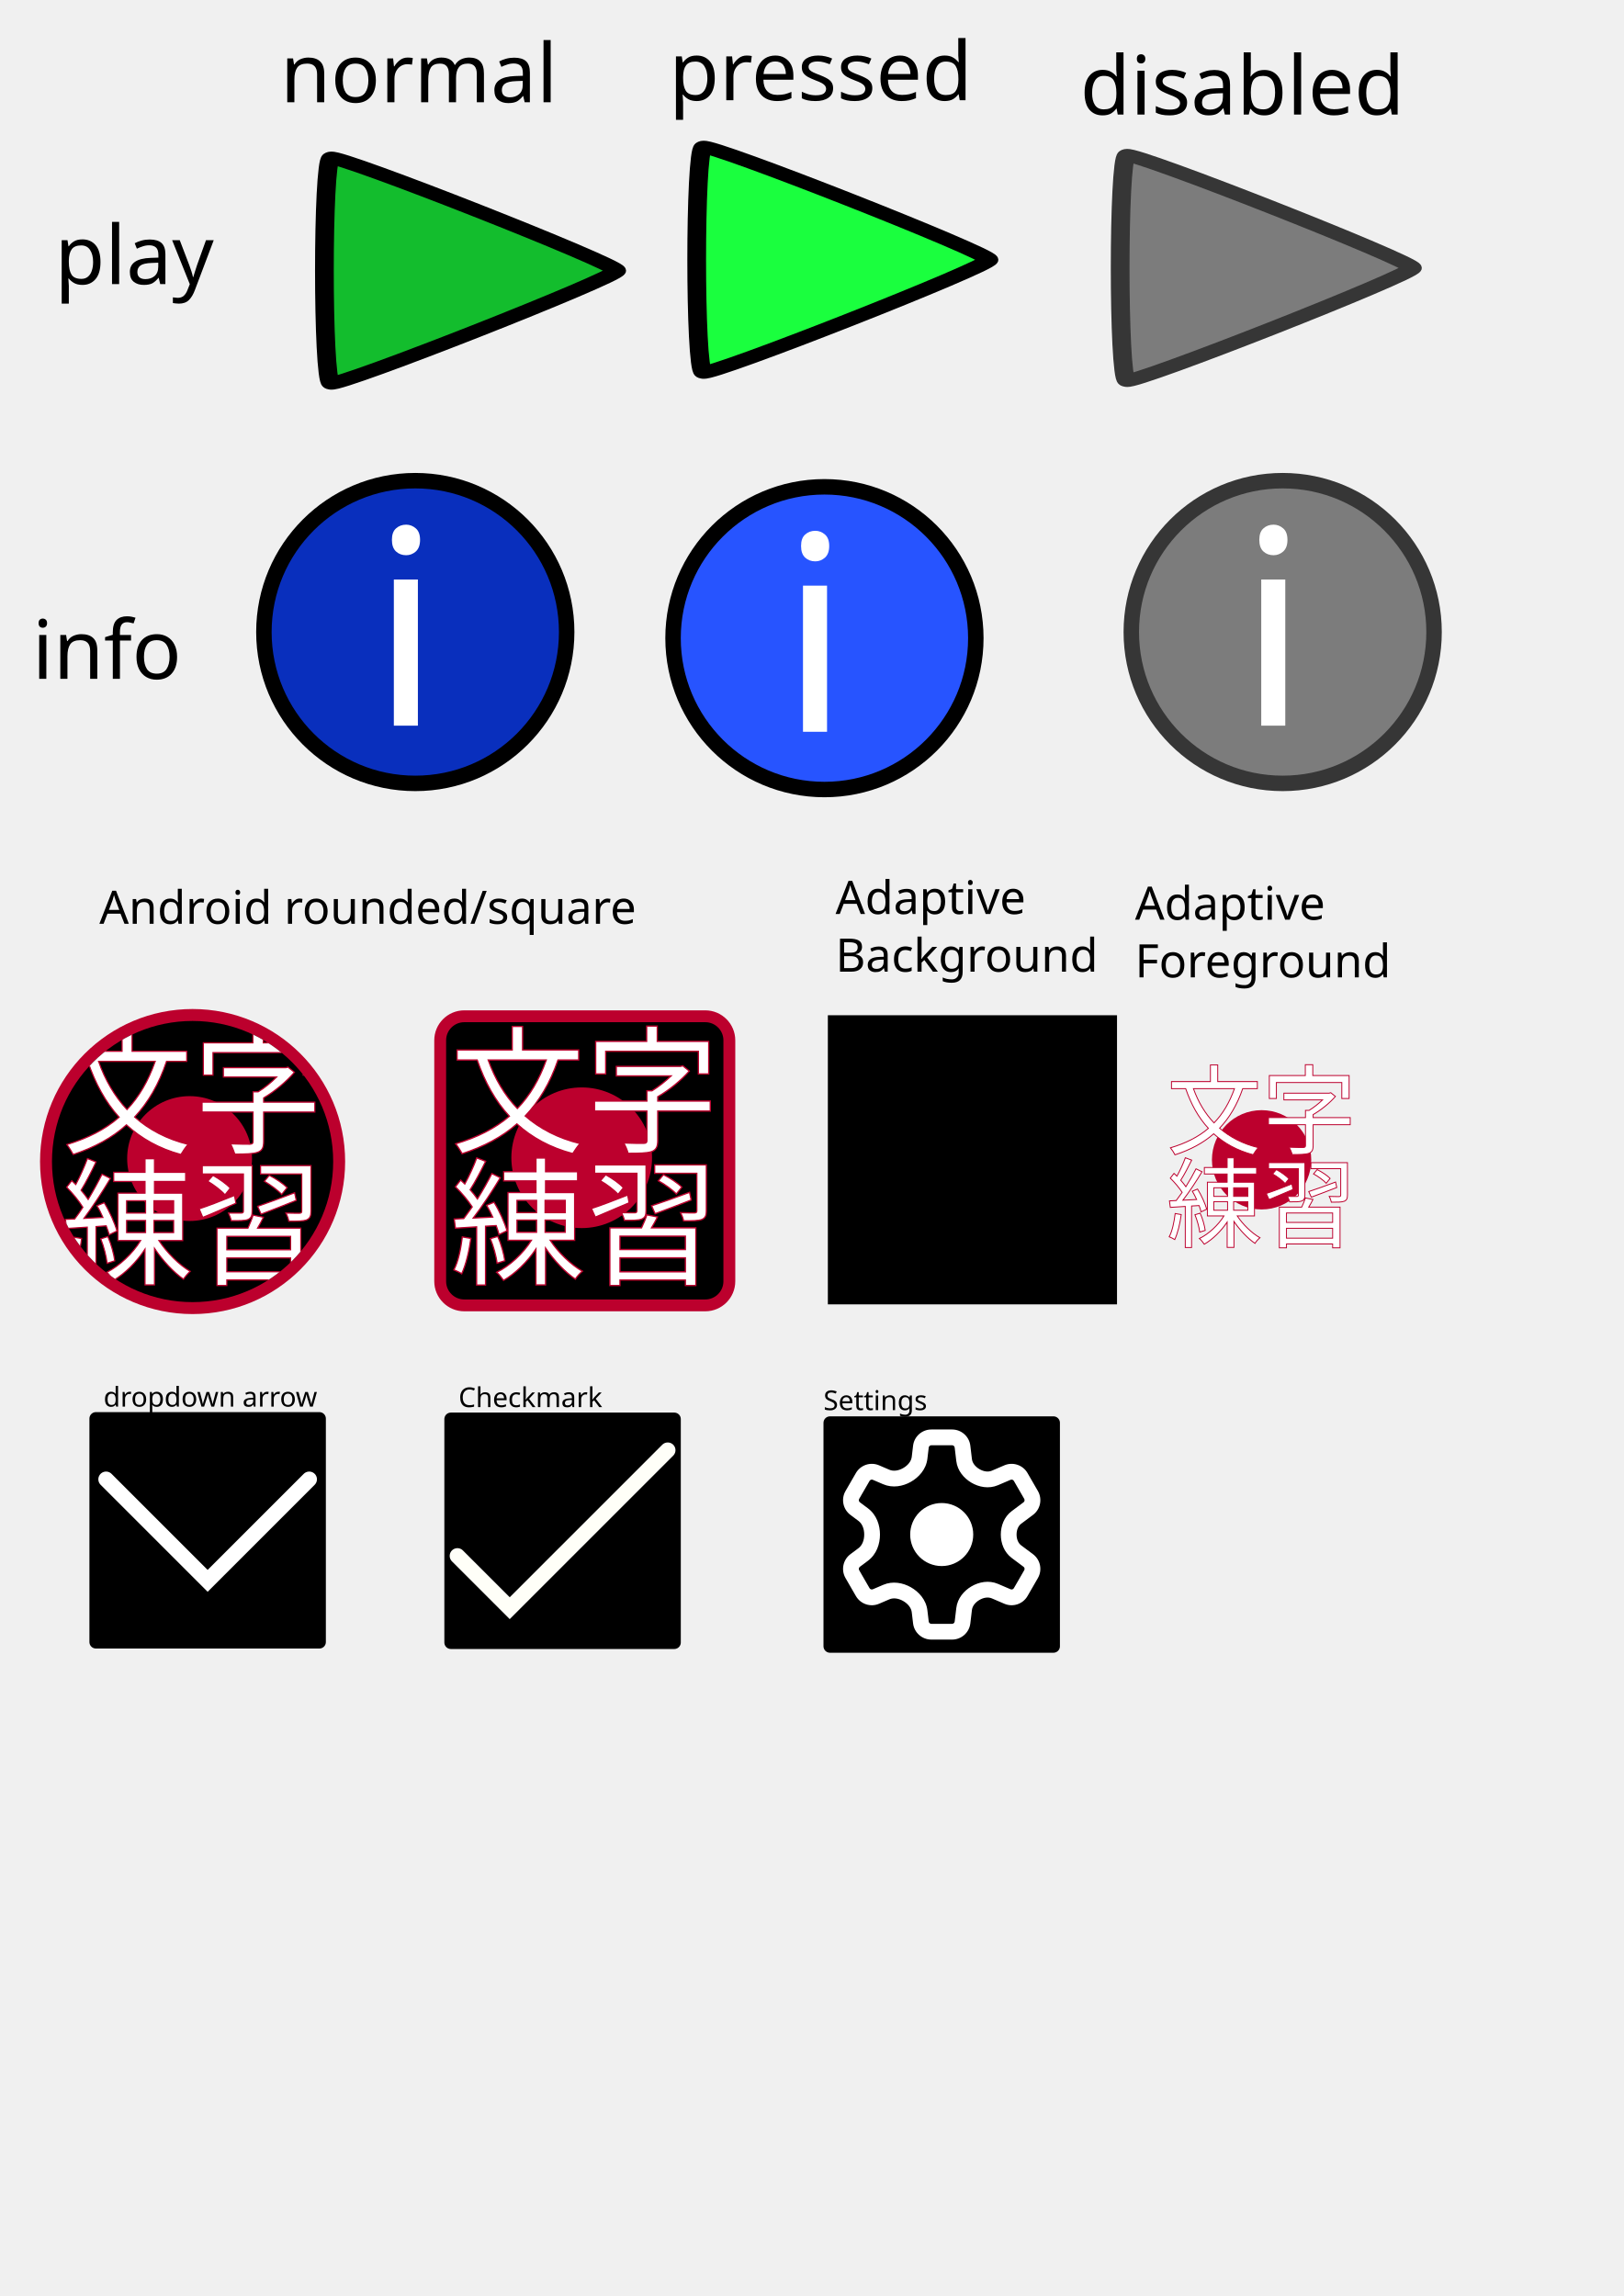
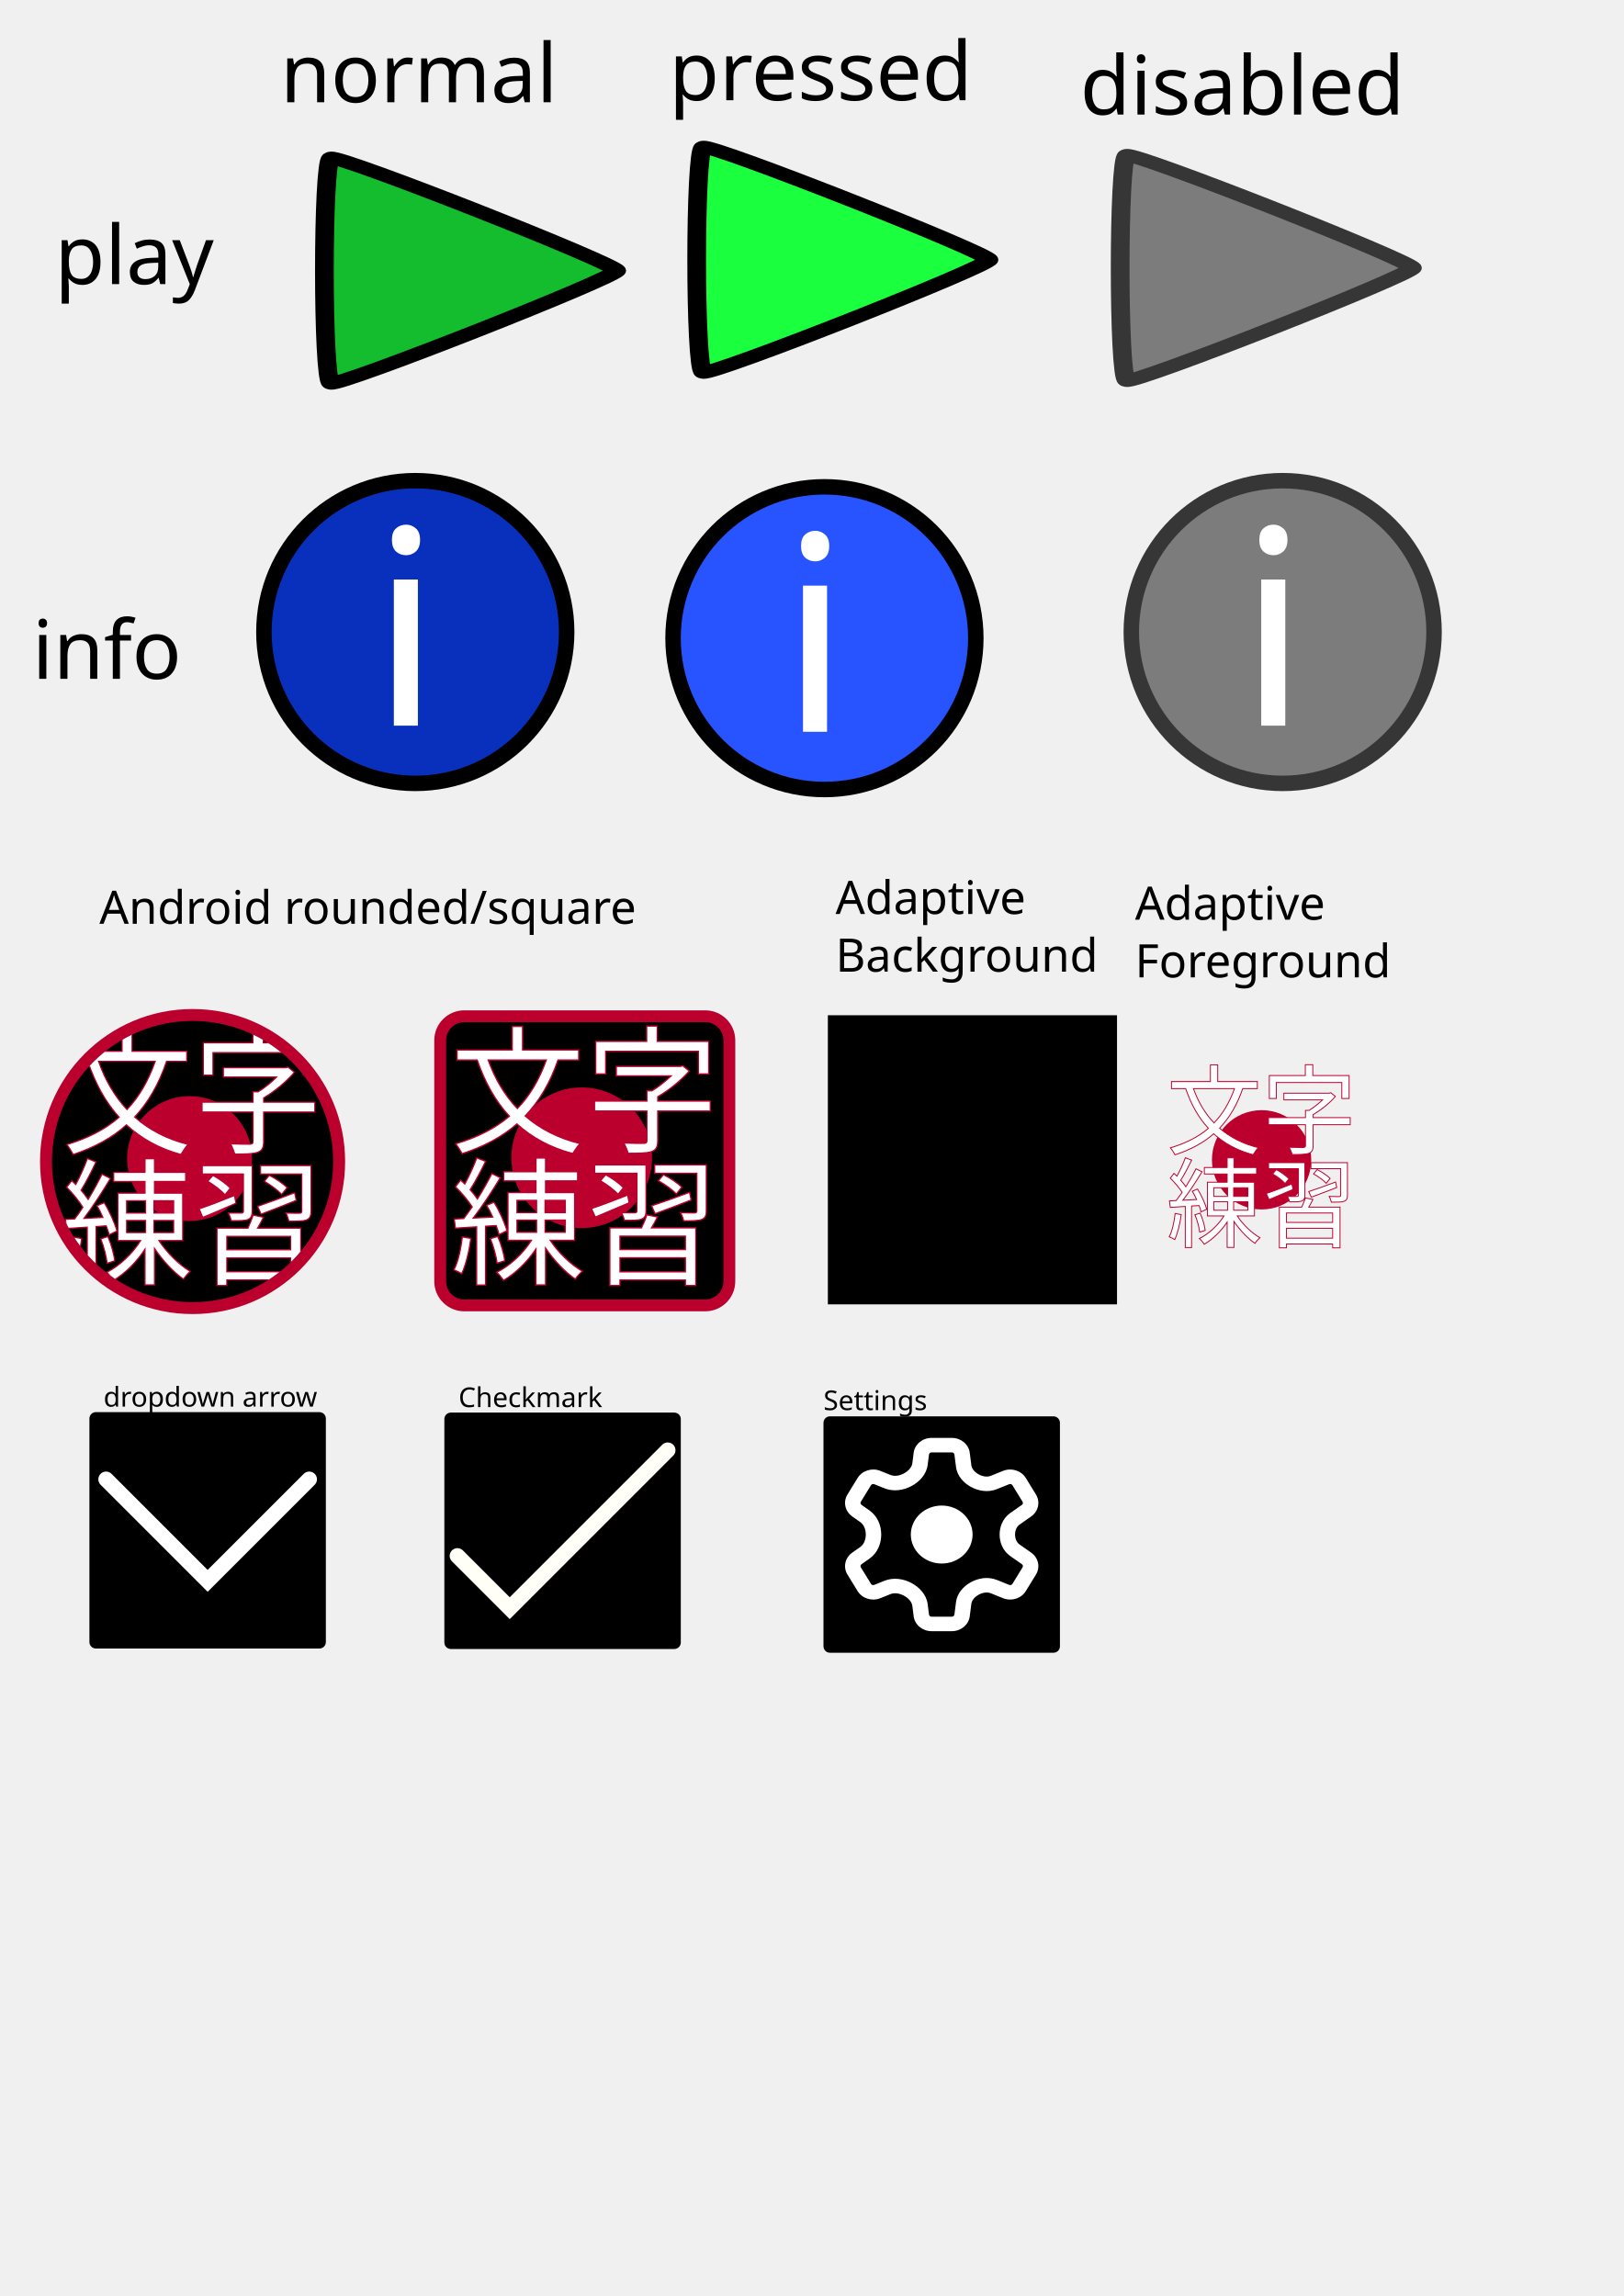
<svg xmlns="http://www.w3.org/2000/svg" xmlns:ns1="http://www.openswatchbook.org/uri/2009/osb" width="210mm" height="297mm" viewBox="0 0 210 297" version="1.1" id="svg8">
  <defs id="defs2">
    <linearGradient id="linearGradient2797" ns1:paint="solid">
      <stop style="stop-color:#13bd2d;stop-opacity:1;" offset="0" id="stop2795" />
    </linearGradient>
    <filter style="color-interpolation-filters:sRGB;" id="filter2999">
      <feColorMatrix values="2 -0.5 -0.5 0 0 -0.5 2 -0.5 0 0 -0.5 -0.5 2 0 0 0 0 0 1 0 " id="feColorMatrix2997" />
    </filter>
    <filter style="color-interpolation-filters:sRGB" id="filter2999-8">
      <feColorMatrix values="2 -0.5 -0.5 0 0 -0.5 2 -0.5 0 0 -0.5 -0.5 2 0 0 0 0 0 1 0 " id="feColorMatrix2997-5" />
    </filter>
    <filter style="color-interpolation-filters:sRGB;" id="filter951">
      <feColorMatrix values="2 -0.5 -0.5 0 0 -0.5 2 -0.5 0 0 -0.5 -0.5 2 0 0 0 0 0 1 0 " id="feColorMatrix949" />
    </filter>
    <filter style="color-interpolation-filters:sRGB;" id="filter1066">
      <feColorMatrix values="2 -0.5 -0.5 0 0 -0.5 2 -0.5 0 0 -0.5 -0.5 2 0 0 0 0 0 1 0 " id="feColorMatrix1064" />
    </filter>
    <clipPath clipPathUnits="userSpaceOnUse" id="clipPath1198">
      <ellipse style="fill:#bc002d;fill-opacity:1;stroke:#bc002d;stroke-width:0.1;stroke-linecap:round;stroke-linejoin:round;stroke-miterlimit:4;stroke-dasharray:none;stroke-opacity:1;paint-order:markers fill stroke" id="ellipse1200" cx="85.78" cy="166.509" rx="11.768" ry="11.768" />
    </clipPath>
  </defs>
  <g id="layer1">
    <path style="fill:#13bd2d;fill-opacity:1;stroke:#000000;stroke-width:2.166;stroke-linecap:round;stroke-linejoin:round;stroke-miterlimit:4;stroke-dasharray:none;stroke-dashoffset:0;paint-order:markers fill stroke" id="path835" d="m 42.294,7.633 c 0.992,0.573 0.992,37.615 2e-6,38.188 C 41.302,46.394 9.223,27.873 9.223,26.727 9.223,25.581 41.302,7.06 42.294,7.633 Z" transform="matrix(-1.11798,0,0,-0.762603,90.07279,55.3905)" />
    <text xml:space="preserve" style="font-style:normal;font-weight:normal;font-size:10.583px;line-height:1.25;font-family:sans-serif;fill:#000000;fill-opacity:1;stroke:none;stroke-width:0.265" x="36.248" y="13.229" id="text3003">
      <tspan id="tspan3001" x="36.248" y="13.229" style="stroke-width:0.265">normal</tspan>
    </text>
    <text xml:space="preserve" style="font-style:normal;font-weight:normal;font-size:10.583px;line-height:1.25;font-family:sans-serif;fill:#000000;fill-opacity:1;stroke:none;stroke-width:0.265" x="86.519" y="12.965" id="text3007">
      <tspan id="tspan3005" x="86.519" y="12.965" style="stroke-width:0.265">pressed</tspan>
    </text>
    <text xml:space="preserve" style="font-style:normal;font-weight:normal;font-size:10.583px;line-height:1.25;font-family:sans-serif;fill:#000000;fill-opacity:1;stroke:none;stroke-width:0.265" x="139.7" y="14.817" id="text3011">
      <tspan id="tspan3009" x="139.7" y="14.817" style="stroke-width:0.265">disabled</tspan>
      <tspan x="139.7" y="28.046" style="stroke-width:0.265" id="tspan3013" />
    </text>
    <g id="g915" transform="translate(30.69167,-21.96042)">
      <circle style="fill:#092fbd;fill-opacity:1;stroke:#000000;stroke-width:2;stroke-linecap:round;stroke-linejoin:round;stroke-miterlimit:4;stroke-dasharray:none;stroke-dashoffset:0;stroke-opacity:1;paint-order:markers fill stroke" id="path3036" cx="23.019" cy="103.717" r="19.579" />
      <text xml:space="preserve" style="font-style:normal;font-variant:normal;font-weight:normal;font-stretch:normal;font-size:35.278px;line-height:1.25;font-family:XANO-mincho-U32;-inkscape-font-specification:XANO-mincho-U32;fill:#000000;fill-opacity:1;stroke:none;stroke-width:0.265" x="17.248" y="115.826" id="text3040">
        <tspan id="tspan3038" x="17.248" y="115.826" style="font-style:normal;font-variant:normal;font-weight:normal;font-stretch:normal;font-size:35.278px;font-family:XANO-mincho-U32;-inkscape-font-specification:XANO-mincho-U32;fill:#ffffff;fill-opacity:1;stroke-width:0.265">i</tspan>
      </text>
    </g>
    <text xml:space="preserve" style="font-style:normal;font-weight:normal;font-size:10.583px;line-height:1.25;font-family:sans-serif;fill:#000000;fill-opacity:1;stroke:none;stroke-width:0.265" x="7.074" y="36.749" id="text3003-7">
      <tspan id="tspan3001-2" x="7.074" y="36.749" style="stroke-width:0.265">play</tspan>
    </text>
    <text xml:space="preserve" style="font-style:normal;font-weight:normal;font-size:10.583px;line-height:1.25;font-family:sans-serif;fill:#000000;fill-opacity:1;stroke:none;stroke-width:0.265" x="4.164" y="87.813" id="text3003-2">
      <tspan id="tspan3001-1" x="4.164" y="87.813" style="stroke-width:0.265">info</tspan>
    </text>
    <g id="g915-54" transform="translate(142.875,-21.96042)">
      <circle style="fill:#7c7c7c;fill-opacity:1;stroke:#363636;stroke-width:2;stroke-linecap:round;stroke-linejoin:round;stroke-miterlimit:4;stroke-dasharray:none;stroke-dashoffset:0;stroke-opacity:1;paint-order:markers fill stroke" id="path3036-3" cx="23.019" cy="103.717" r="19.579" />
      <text xml:space="preserve" style="font-style:normal;font-variant:normal;font-weight:normal;font-stretch:normal;font-size:35.278px;line-height:1.25;font-family:XANO-mincho-U32;-inkscape-font-specification:XANO-mincho-U32;fill:#000000;fill-opacity:1;stroke:none;stroke-width:0.265" x="17.248" y="115.826" id="text3040-1">
        <tspan id="tspan3038-16" x="17.248" y="115.826" style="font-style:normal;font-variant:normal;font-weight:normal;font-stretch:normal;font-size:35.278px;font-family:XANO-mincho-U32;-inkscape-font-specification:XANO-mincho-U32;fill:#ffffff;fill-opacity:1;stroke-width:0.265">i</tspan>
      </text>
    </g>
    <path style="fill:#1aff3e;fill-opacity:1;stroke:#000000;stroke-width:2.166;stroke-linecap:round;stroke-linejoin:round;stroke-miterlimit:4;stroke-dasharray:none;stroke-dashoffset:0;paint-order:markers fill stroke" id="path835-6" d="m 42.294,7.633 c 0.992,0.573 0.992,37.615 2e-6,38.188 C 41.302,46.394 9.223,27.873 9.223,26.727 9.223,25.581 41.302,7.06 42.294,7.633 Z" transform="matrix(-1.11798,0,0,-0.762603,138.2219,53.98414)" />
    <path style="fill:#7c7c7c;fill-opacity:1;stroke:#363636;stroke-width:2.166;stroke-linecap:round;stroke-linejoin:round;stroke-miterlimit:4;stroke-dasharray:none;stroke-dashoffset:0;stroke-opacity:1;paint-order:markers fill stroke" id="path835-0" d="m 42.294,7.633 c 0.992,0.573 0.992,37.615 2e-6,38.188 C 41.302,46.394 9.223,27.873 9.223,26.727 9.223,25.581 41.302,7.06 42.294,7.633 Z" transform="matrix(-1.11798,0,0,-0.762603,192.9906,55.04247)" />
    <g id="g915-54-2" transform="translate(83.60833,-21.16667)">
      <circle style="fill:#2754ff;fill-opacity:1;stroke:#000000;stroke-width:2;stroke-linecap:round;stroke-linejoin:round;stroke-miterlimit:4;stroke-dasharray:none;stroke-dashoffset:0;stroke-opacity:1;paint-order:markers fill stroke" id="path3036-3-8" cx="23.019" cy="103.717" r="19.579" />
      <text xml:space="preserve" style="font-style:normal;font-variant:normal;font-weight:normal;font-stretch:normal;font-size:35.278px;line-height:1.25;font-family:XANO-mincho-U32;-inkscape-font-specification:XANO-mincho-U32;fill:#000000;fill-opacity:1;stroke:none;stroke-width:0.265" x="17.248" y="115.826" id="text3040-1-5">
        <tspan id="tspan3038-16-4" x="17.248" y="115.826" style="font-style:normal;font-variant:normal;font-weight:normal;font-stretch:normal;font-size:35.278px;font-family:XANO-mincho-U32;-inkscape-font-specification:XANO-mincho-U32;fill:#ffffff;fill-opacity:1;stroke-width:0.265">i</tspan>
      </text>
    </g>
    <g id="g1262" transform="matrix(1.545207,0,0,1.545207,-55.6042,-100.3896)">
      <ellipse style="fill:#bc002d;fill-opacity:1;stroke:#bc002d;stroke-width:2;stroke-linecap:round;stroke-linejoin:round;stroke-miterlimit:4;stroke-dasharray:none;stroke-opacity:1;paint-order:markers fill stroke" id="path1158-8" cx="52.104" cy="162.206" rx="11.768" ry="11.768" />
      <g id="g1165" style="stroke:none;stroke-width:0.1;stroke-miterlimit:4;stroke-dasharray:none" clip-path="url(#clipPath1198)" transform="translate(-33.67594,-4.30305)">
        <rect style="fill:#000000;fill-opacity:1;stroke:none;stroke-width:0.1;stroke-linecap:round;stroke-linejoin:round;stroke-miterlimit:4;stroke-dasharray:none;stroke-opacity:1;paint-order:markers fill stroke" id="rect1113-1" width="23.535" height="23.535" x="74.012" y="154.741" />
        <circle style="fill:#bc002d;fill-opacity:1;stroke:none;stroke-width:0.1;stroke-linecap:round;stroke-linejoin:round;stroke-miterlimit:4;stroke-dasharray:none;stroke-opacity:1;paint-order:markers fill stroke" id="path1115-5" cx="85.53" cy="166.259" r="5.226" />
        <text xml:space="preserve" style="font-style:normal;font-weight:normal;font-size:11.234px;line-height:0;font-family:sans-serif;fill:#ffffff;fill-opacity:1;stroke:#bc002d;stroke-width:0.1;stroke-miterlimit:4;stroke-dasharray:none;stroke-opacity:1" x="76.666" y="161.044" id="text1105-8" transform="scale(0.9760685,1.024518)">
          <tspan id="tspan1103-6" x="76.666" y="161.044" style="font-style:normal;font-variant:normal;font-weight:normal;font-stretch:normal;line-height:0.95;font-family:XANO-mincho-U32;-inkscape-font-specification:XANO-mincho-U32;fill:#ffffff;fill-opacity:1;stroke:#bc002d;stroke-width:0.1;stroke-miterlimit:4;stroke-dasharray:none;stroke-opacity:1">文字</tspan>
          <tspan x="76.666" y="171.716" style="font-style:normal;font-variant:normal;font-weight:normal;font-stretch:normal;line-height:0.95;font-family:XANO-mincho-U32;-inkscape-font-specification:XANO-mincho-U32;fill:#ffffff;fill-opacity:1;stroke:#bc002d;stroke-width:0.1;stroke-miterlimit:4;stroke-dasharray:none;stroke-opacity:1" id="tspan1107-3">練習</tspan>
        </text>
      </g>
    </g>
    <text xml:space="preserve" style="font-style:normal;font-weight:normal;font-size:5.969px;line-height:1.25;font-family:sans-serif;fill:#000000;fill-opacity:1;stroke:none;stroke-width:0.149" x="12.851" y="119.502" id="text1266">
      <tspan id="tspan1264" x="12.851" y="119.502" style="stroke-width:0.149">Android rounded/square</tspan>
    </text>
    <path style="fill:#000000;fill-opacity:1;stroke:#bc002d;stroke-width:1.533;stroke-linecap:round;stroke-linejoin:round;stroke-miterlimit:4;stroke-dasharray:none;stroke-opacity:1;paint-order:markers fill stroke" id="rect1113-2" width="37.398" height="37.398" x="56.932" y="131.46" d="M 60.048,131.46 H 91.213 a 3.116,3.116 45 0 1 3.116,3.116 v 31.165 a 3.116,3.116 135 0 1 -3.116,3.116 H 60.048 a 3.116,3.116 45 0 1 -3.116,-3.116 v -31.165 a 3.116,3.116 135 0 1 3.116,-3.116 z" />
    <circle style="fill:#bc002d;fill-opacity:1;stroke:#bc002d;stroke-width:1.589;stroke-linecap:round;stroke-linejoin:round;stroke-miterlimit:4;stroke-dasharray:none;stroke-opacity:1;paint-order:markers fill stroke" id="path1115-2" cx="75.233" cy="149.762" r="8.303" />
    <text xml:space="preserve" style="font-style:normal;font-weight:normal;font-size:17.647px;line-height:0;font-family:sans-serif;fill:#ffffff;fill-opacity:1;stroke:#bc002d;stroke-width:0.167;stroke-miterlimit:4;stroke-dasharray:none;stroke-opacity:1" x="59.08" y="145.738" id="text1105-4" transform="scale(0.9860393,1.014158)">
      <tspan id="tspan1103-9" x="59.08" y="145.738" style="font-style:normal;font-variant:normal;font-weight:normal;font-stretch:normal;line-height:0.95;font-family:XANO-mincho-U32;-inkscape-font-specification:XANO-mincho-U32;fill:#ffffff;fill-opacity:1;stroke:#bc002d;stroke-width:0.167;stroke-miterlimit:4;stroke-dasharray:none;stroke-opacity:1">文字</tspan>
      <tspan x="59.08" y="162.503" style="font-style:normal;font-variant:normal;font-weight:normal;font-stretch:normal;line-height:0.95;font-family:XANO-mincho-U32;-inkscape-font-specification:XANO-mincho-U32;fill:#ffffff;fill-opacity:1;stroke:#bc002d;stroke-width:0.167;stroke-miterlimit:4;stroke-dasharray:none;stroke-opacity:1" id="tspan1107-6">練習</tspan>
    </text>
    <path style="fill:#000000;fill-opacity:1;stroke:none;stroke-width:1.533;stroke-linecap:round;stroke-linejoin:round;stroke-miterlimit:4;stroke-dasharray:none;stroke-opacity:1;paint-order:markers fill stroke" id="rect1113-2-5" width="37.398" height="37.398" x="107.07" y="131.328" d="m 107.07,131.328 h 37.398 v 37.398 h -37.398 z" />
    <g id="g1377" transform="translate(9.708939,-60.97801)">
      <g id="g1369" transform="matrix(0.7058822,0,0,0.7058811,45.13483,62.06064)">
        <circle style="fill:#bc002d;fill-opacity:1;stroke:#bc002d;stroke-width:1.589;stroke-linecap:round;stroke-linejoin:round;stroke-miterlimit:4;stroke-dasharray:none;stroke-opacity:1;paint-order:markers fill stroke" id="path1115-2-3" cx="153.458" cy="211.005" r="8.303" />
        <text xml:space="preserve" style="font-style:normal;font-weight:normal;font-size:17.647px;line-height:0;font-family:sans-serif;fill:#ffffff;fill-opacity:1;stroke:#bc002d;stroke-width:0.167;stroke-miterlimit:4;stroke-dasharray:none;stroke-opacity:1" x="138.01" y="205.735" id="text1105-4-8" transform="scale(0.9860393,1.014158)">
          <tspan id="tspan1103-9-1" x="138.01" y="205.735" style="font-style:normal;font-variant:normal;font-weight:normal;font-stretch:normal;line-height:0.95;font-family:XANO-mincho-U32;-inkscape-font-specification:XANO-mincho-U32;fill:#ffffff;fill-opacity:1;stroke:#bc002d;stroke-width:0.167;stroke-miterlimit:4;stroke-dasharray:none;stroke-opacity:1">文字</tspan>
          <tspan x="138.01" y="222.5" style="font-style:normal;font-variant:normal;font-weight:normal;font-stretch:normal;line-height:0.95;font-family:XANO-mincho-U32;-inkscape-font-specification:XANO-mincho-U32;fill:#ffffff;fill-opacity:1;stroke:#bc002d;stroke-width:0.167;stroke-miterlimit:4;stroke-dasharray:none;stroke-opacity:1" id="tspan1107-6-3">練習</tspan>
        </text>
      </g>
      <path style="fill:#ffffff;fill-opacity:0;stroke:none;stroke-width:1.533;stroke-linecap:round;stroke-linejoin:round;stroke-miterlimit:4;stroke-dasharray:none;stroke-opacity:1;paint-order:markers fill stroke" id="rect1113-2-5-2" width="37.398" height="37.398" x="134.759" y="192.306" d="m 134.759,192.306 h 37.398 v 37.398 h -37.398 z" />
    </g>
    <text xml:space="preserve" style="font-style:normal;font-weight:normal;font-size:5.969px;line-height:1.25;font-family:sans-serif;fill:#000000;fill-opacity:1;stroke:none;stroke-width:0.149" x="108.068" y="118.225" id="text1266-8">
      <tspan id="tspan1264-5" x="108.068" y="118.225" style="stroke-width:0.149">Adaptive</tspan>
      <tspan x="108.068" y="125.686" style="stroke-width:0.149" id="tspan1397">Background</tspan>
    </text>
    <text xml:space="preserve" style="font-style:normal;font-weight:normal;font-size:5.969px;line-height:1.25;font-family:sans-serif;fill:#000000;fill-opacity:1;stroke:none;stroke-width:0.149" x="146.797" y="118.967" id="text1266-8-5">
      <tspan id="tspan1264-5-6" x="146.797" y="118.967" style="stroke-width:0.149">Adaptive</tspan>
      <tspan x="146.797" y="126.428" style="stroke-width:0.149" id="tspan1397-7">Foreground</tspan>
    </text>
    <rect style="fill:#000000;fill-opacity:1;stroke:#000000;stroke-width:1.678;stroke-linecap:round;stroke-linejoin:round;paint-order:markers fill stroke" id="rect920" width="28.902" height="28.902" x="12.404" y="183.504" />
    <path style="fill:none;fill-opacity:1;stroke:#ffffff;stroke-width:2;stroke-linecap:round;stroke-linejoin:miter;stroke-miterlimit:4;stroke-dasharray:none;stroke-opacity:1" d="m 13.718,191.355 13.137,13.137 13.137,-13.137" id="path918" />
    <text xml:space="preserve" style="font-style:normal;font-weight:normal;font-size:3.528px;line-height:1.25;font-family:sans-serif;fill:#000000;fill-opacity:1;stroke:none;stroke-width:0.265" x="13.394" y="181.955" id="text3003-2-8">
      <tspan id="tspan3001-1-7" x="13.394" y="181.955" style="font-size:3.528px;stroke-width:0.265">dropdown arrow</tspan>
    </text>
    <rect style="fill:#000000;fill-opacity:1;stroke:#000000;stroke-width:1.678;stroke-linecap:round;stroke-linejoin:round;paint-order:markers fill stroke" id="rect920-9" width="28.902" height="28.902" x="58.309" y="183.565" />
    <text xml:space="preserve" style="font-style:normal;font-weight:normal;font-size:3.528px;line-height:1.25;font-family:sans-serif;fill:#000000;fill-opacity:1;stroke:none;stroke-width:0.265" x="59.299" y="182.016" id="text3003-2-8-7">
      <tspan id="tspan3001-1-7-1" x="59.299" y="182.016" style="font-size:3.528px;stroke-width:0.265">Checkmark</tspan>
    </text>
    <path style="fill:none;stroke:#fffff8;stroke-width:2;stroke-linecap:round;stroke-linejoin:miter;stroke-miterlimit:4;stroke-dasharray:none;stroke-opacity:1" d="M 86.361,187.59 65.924,208.027 59.16,201.263" id="path1014" />
    <rect style="fill:#000000;fill-opacity:1;stroke:#000000;stroke-width:1.678;stroke-linecap:round;stroke-linejoin:round;paint-order:markers fill stroke" id="rect920-3" width="28.902" height="28.902" x="107.344" y="184.05" />
-     <g style="fill:#ffffff;stroke:none;stroke-opacity:1;fill-opacity:1" id="g924" transform="matrix(0.1698649,0,0,0.1698649,105.4877,182.194)">
-       <path fill="#000000" d="m 80.16,29.054 -5.958,-0.709 5.958,0.71 z m 31.68,0 -5.958,0.71 z m 34.217,19.756 -2.365,-5.515 2.365,5.514 z m 10.081,3.352 5.196,-3 z m 7.896,13.676 5.196,-3 z m -2.137,10.407 -3.594,-4.805 z m 0,39.51 3.593,-4.805 z m 2.137,10.407 5.196,3 z m -7.896,13.676 -5.196,-3 z m -10.081,3.353 2.364,-5.515 z m -34.217,19.755 5.958,0.709 z m -31.68,0 -5.958,0.709 z m -34.217,-19.755 -2.364,-5.515 z m -10.08,-3.353 -5.197,3 5.196,-3 z m -7.897,-13.676 5.196,-3 z m 2.137,-10.407 3.594,4.805 z m 0,-39.51 -3.593,4.805 z m -2.137,-10.407 5.196,3 z m 7.896,-13.676 -5.196,-3 z m 10.081,-3.352 -2.364,5.514 z m 7.85,3.365 -2.365,5.515 2.364,-5.515 z m 0,87.65 2.364,5.514 -2.365,-5.514 z M 36.235,111.17 32.641,106.365 Z m 76.823,41.535 5.958,0.71 z m 39.854,-69.742 -3.593,-4.805 z m -16.369,-30.074 2.364,5.514 z m -23.485,-13.594 -5.958,0.709 5.958,-0.71 z M 88.104,16 A 14,14 0 0 0 74.202,28.345 l 11.916,1.419 A 2,2 0 0 1 88.104,28 Z m 15.792,0 H 88.104 v 12 h 15.792 z m 13.902,12.345 A 14,14 0 0 0 103.896,16 v 12 a 2,2 0 0 1 1.986,1.764 z m 1.219,10.24 -1.219,-10.24 -11.916,1.419 1.219,10.24 z m 24.675,4.71 -9.513,4.08 4.729,11.028 9.513,-4.08 z m 17.642,5.867 a 14,14 0 0 0 -17.642,-5.867 l 4.729,11.029 a 2,2 0 0 1 2.521,0.838 z m 7.896,13.676 -7.896,-13.676 -10.392,6 7.896,13.676 z m -3.74,18.212 a 14,14 0 0 0 3.74,-18.212 l -10.392,6 a 2,2 0 0 1 -0.535,2.602 z m -8.984,6.718 8.984,-6.718 -7.187,-9.61 -8.983,6.718 z m 8.984,23.182 -8.984,-6.718 -7.186,9.61 8.983,6.718 z m 3.74,18.212 a 14,14 0 0 0 -3.74,-18.212 l -7.187,9.61 a 2,2 0 0 1 0.535,2.602 z m -7.896,13.676 7.896,-13.676 -10.392,-6 -7.896,13.676 z m -17.642,5.867 a 14,14 0 0 0 17.642,-5.867 l -10.392,-6 a 2.001,2.001 0 0 1 -2.521,0.838 z m -9.513,-4.08 9.513,4.08 4.729,-11.029 -9.512,-4.079 z m -16.381,19.03 1.219,-10.24 -11.916,-1.419 -1.219,10.24 z M 103.896,176 a 14,14 0 0 0 13.902,-12.345 l -11.916,-1.419 A 2,2 0 0 1 103.896,164 Z m -15.792,0 h 15.792 V 164 H 88.104 Z M 74.202,163.655 A 14,14 0 0 0 88.104,176 v -12 a 2,2 0 0 1 -1.986,-1.764 z m -1.012,-8.504 1.012,8.504 11.916,-1.419 -1.012,-8.504 z m -21.762,-20.841 -7.85,3.366 4.73,11.029 7.849,-3.366 -4.73,-11.029 z m -7.85,3.366 a 2,2 0 0 1 -2.52,-0.838 l -10.392,6 a 14,14 0 0 0 17.642,5.867 z m -2.52,-0.838 -7.896,-13.676 -10.392,6 7.896,13.676 z m -7.896,-13.676 a 2,2 0 0 1 0.535,-2.602 l -7.187,-9.61 a 14,14 0 0 0 -3.74,18.212 z m 0.535,-2.602 6.132,-4.585 -7.187,-9.61 -6.132,4.585 z m -7.187,-39.51 6.132,4.586 7.187,-9.61 -6.132,-4.586 z M 22.77,62.838 a 14,14 0 0 0 3.74,18.212 l 7.187,-9.61 a 2,2 0 0 1 -0.535,-2.602 z m 7.896,-13.676 -7.896,13.676 10.392,6 7.896,-13.676 z m 17.642,-5.867 a 14,14 0 0 0 -17.642,5.867 l 10.392,6 a 2,2 0 0 1 2.52,-0.838 z m 7.849,3.366 -7.85,-3.366 -4.729,11.029 7.85,3.366 z m 18.045,-18.316 -1.012,8.504 11.916,1.419 1.012,-8.504 z m -1.754,27.552 c 6.078,-3.426 11.69,-9.502 12.658,-17.63 L 73.19,36.85 c -0.382,3.209 -2.769,6.415 -6.635,8.595 l 5.893,10.453 z m -21.02,1.793 c 7.284,3.124 15.055,1.57 21.02,-1.793 L 66.555,45.444 c -3.704,2.088 -7.481,2.468 -10.398,1.217 L 51.427,57.69 Z M 49,96 C 49,88.9 46.452,80.978 39.829,76.025 l -7.187,9.61 C 35.36,87.668 37,91.438 37,96 Z m 23.448,40.103 c -5.965,-3.363 -13.736,-4.917 -21.02,-1.793 l 4.729,11.029 c 2.917,-1.251 6.694,-0.871 10.398,1.218 z M 39.828,115.975 C 46.452,111.022 49,103.1 49,96 H 37 c 0,4.563 -1.64,8.333 -4.358,10.365 l 7.187,9.61 z m 78.679,19.575 c -5.536,3.298 -10.517,8.982 -11.406,16.446 l 11.916,1.419 c 0.329,-2.765 2.318,-5.582 5.632,-7.557 z m 20.402,-1.953 c -7.094,-3.042 -14.669,-1.463 -20.402,1.953 l 6.142,10.308 c 3.382,-2.015 6.872,-2.372 9.53,-1.233 z m -53.803,20.135 c -0.968,-8.127 -6.58,-14.202 -12.658,-17.629 l -5.893,10.454 c 3.866,2.179 6.253,5.385 6.635,8.594 z M 141,96 c 0,6.389 2.398,13.414 8.32,17.842 l 7.186,-9.61 C 154.374,102.638 153,99.668 153,96 Z m 8.32,-17.842 C 143.398,82.586 141,89.61 141,96 h 12 c 0,-3.668 1.374,-6.638 3.506,-8.232 z M 118.507,56.45 c 5.733,3.416 13.308,4.995 20.401,1.953 l -4.729,-11.029 c -2.658,1.14 -6.148,0.782 -9.53,-1.233 l -6.142,10.31 z M 107.101,40.004 c 0.889,7.464 5.87,13.148 11.406,16.446 l 6.142,-10.309 c -3.314,-1.974 -5.303,-4.79 -5.632,-7.556 z" id="path910" style="stroke:none;stroke-opacity:1;fill:#ffffff;fill-opacity:1" />
-       <path stroke="#000000" stroke-linecap="round" stroke-linejoin="round" stroke-width="12" d="m 96,120 c 13.255,0 24,-10.745 24,-24 0,-13.255 -10.745,-24 -24,-24 -13.255,0 -24,10.745 -24,24 0,13.255 10.745,24 24,24 z" id="path912" style="stroke:none;stroke-opacity:1;fill:#ffffff;fill-opacity:1" />
+     <g style="fill:#ffffff;fill-opacity:1;stroke:none;stroke-opacity:1" id="g924" transform="matrix(0.166432,0,0,0.15625,105.8173,183.5011)">
+       <path fill="#000000" d="m 80.16,29.054 -5.958,-0.709 5.958,0.71 z m 31.68,0 -5.958,0.71 z m 34.217,19.756 -2.365,-5.515 2.365,5.514 z m 10.081,3.352 5.196,-3 z m 7.896,13.676 5.196,-3 z m -2.137,10.407 -3.594,-4.805 z m 0,39.51 3.593,-4.805 z m 2.137,10.407 5.196,3 z m -7.896,13.676 -5.196,-3 z m -10.081,3.353 2.364,-5.515 z m -34.217,19.755 5.958,0.709 z m -31.68,0 -5.958,0.709 z m -34.217,-19.755 -2.364,-5.515 z m -10.08,-3.353 -5.197,3 5.196,-3 z m -7.897,-13.676 5.196,-3 z m 2.137,-10.407 3.594,4.805 z m 0,-39.51 -3.593,4.805 z m -2.137,-10.407 5.196,3 z m 7.896,-13.676 -5.196,-3 z m 10.081,-3.352 -2.364,5.514 z m 7.85,3.365 -2.365,5.515 2.364,-5.515 z m 0,87.65 2.364,5.514 -2.365,-5.514 z M 36.235,111.17 32.641,106.365 Z m 76.823,41.535 5.958,0.71 z m 39.854,-69.742 -3.593,-4.805 z m -16.369,-30.074 2.364,5.514 z m -23.485,-13.594 -5.958,0.709 5.958,-0.71 z M 88.104,16 A 14,14 0 0 0 74.202,28.345 l 11.916,1.419 A 2,2 0 0 1 88.104,28 Z m 15.792,0 H 88.104 v 12 h 15.792 z m 13.902,12.345 A 14,14 0 0 0 103.896,16 v 12 a 2,2 0 0 1 1.986,1.764 z m 1.219,10.24 -1.219,-10.24 -11.916,1.419 1.219,10.24 z m 24.675,4.71 -9.513,4.08 4.729,11.028 9.513,-4.08 z m 17.642,5.867 a 14,14 0 0 0 -17.642,-5.867 l 4.729,11.029 a 2,2 0 0 1 2.521,0.838 z m 7.896,13.676 -7.896,-13.676 -10.392,6 7.896,13.676 z m -3.74,18.212 a 14,14 0 0 0 3.74,-18.212 l -10.392,6 a 2,2 0 0 1 -0.535,2.602 z m -8.984,6.718 8.984,-6.718 -7.187,-9.61 -8.983,6.718 z m 8.984,23.182 -8.984,-6.718 -7.186,9.61 8.983,6.718 z m 3.74,18.212 a 14,14 0 0 0 -3.74,-18.212 l -7.187,9.61 a 2,2 0 0 1 0.535,2.602 z m -7.896,13.676 7.896,-13.676 -10.392,-6 -7.896,13.676 z m -17.642,5.867 a 14,14 0 0 0 17.642,-5.867 l -10.392,-6 a 2.001,2.001 0 0 1 -2.521,0.838 z m -9.513,-4.08 9.513,4.08 4.729,-11.029 -9.512,-4.079 z m -16.381,19.03 1.219,-10.24 -11.916,-1.419 -1.219,10.24 z M 103.896,176 a 14,14 0 0 0 13.902,-12.345 l -11.916,-1.419 A 2,2 0 0 1 103.896,164 Z m -15.792,0 h 15.792 V 164 H 88.104 Z M 74.202,163.655 A 14,14 0 0 0 88.104,176 v -12 a 2,2 0 0 1 -1.986,-1.764 z m -1.012,-8.504 1.012,8.504 11.916,-1.419 -1.012,-8.504 z m -21.762,-20.841 -7.85,3.366 4.73,11.029 7.849,-3.366 -4.73,-11.029 z m -7.85,3.366 a 2,2 0 0 1 -2.52,-0.838 l -10.392,6 a 14,14 0 0 0 17.642,5.867 z m -2.52,-0.838 -7.896,-13.676 -10.392,6 7.896,13.676 z m -7.896,-13.676 a 2,2 0 0 1 0.535,-2.602 l -7.187,-9.61 a 14,14 0 0 0 -3.74,18.212 z m 0.535,-2.602 6.132,-4.585 -7.187,-9.61 -6.132,4.585 z m -7.187,-39.51 6.132,4.586 7.187,-9.61 -6.132,-4.586 z M 22.77,62.838 a 14,14 0 0 0 3.74,18.212 l 7.187,-9.61 a 2,2 0 0 1 -0.535,-2.602 z m 7.896,-13.676 -7.896,13.676 10.392,6 7.896,-13.676 z m 17.642,-5.867 a 14,14 0 0 0 -17.642,5.867 l 10.392,6 a 2,2 0 0 1 2.52,-0.838 z m 7.849,3.366 -7.85,-3.366 -4.729,11.029 7.85,3.366 z m 18.045,-18.316 -1.012,8.504 11.916,1.419 1.012,-8.504 z m -1.754,27.552 c 6.078,-3.426 11.69,-9.502 12.658,-17.63 L 73.19,36.85 c -0.382,3.209 -2.769,6.415 -6.635,8.595 l 5.893,10.453 z m -21.02,1.793 c 7.284,3.124 15.055,1.57 21.02,-1.793 L 66.555,45.444 c -3.704,2.088 -7.481,2.468 -10.398,1.217 L 51.427,57.69 Z M 49,96 C 49,88.9 46.452,80.978 39.829,76.025 l -7.187,9.61 C 35.36,87.668 37,91.438 37,96 Z m 23.448,40.103 c -5.965,-3.363 -13.736,-4.917 -21.02,-1.793 l 4.729,11.029 c 2.917,-1.251 6.694,-0.871 10.398,1.218 z M 39.828,115.975 C 46.452,111.022 49,103.1 49,96 H 37 c 0,4.563 -1.64,8.333 -4.358,10.365 l 7.187,9.61 z m 78.679,19.575 c -5.536,3.298 -10.517,8.982 -11.406,16.446 l 11.916,1.419 c 0.329,-2.765 2.318,-5.582 5.632,-7.557 z m 20.402,-1.953 c -7.094,-3.042 -14.669,-1.463 -20.402,1.953 l 6.142,10.308 c 3.382,-2.015 6.872,-2.372 9.53,-1.233 z m -53.803,20.135 c -0.968,-8.127 -6.58,-14.202 -12.658,-17.629 l -5.893,10.454 c 3.866,2.179 6.253,5.385 6.635,8.594 z M 141,96 c 0,6.389 2.398,13.414 8.32,17.842 l 7.186,-9.61 C 154.374,102.638 153,99.668 153,96 Z m 8.32,-17.842 C 143.398,82.586 141,89.61 141,96 h 12 c 0,-3.668 1.374,-6.638 3.506,-8.232 z M 118.507,56.45 c 5.733,3.416 13.308,4.995 20.401,1.953 l -4.729,-11.029 c -2.658,1.14 -6.148,0.782 -9.53,-1.233 l -6.142,10.31 z M 107.101,40.004 c 0.889,7.464 5.87,13.148 11.406,16.446 l 6.142,-10.309 c -3.314,-1.974 -5.303,-4.79 -5.632,-7.556 z" id="path910" style="fill:#ffffff;fill-opacity:1;stroke:none;stroke-opacity:1" />
+       <path stroke="#000000" stroke-linecap="round" stroke-linejoin="round" stroke-width="12" d="m 96,120 c 13.255,0 24,-10.745 24,-24 0,-13.255 -10.745,-24 -24,-24 -13.255,0 -24,10.745 -24,24 0,13.255 10.745,24 24,24 z" id="path912" style="fill:#ffffff;fill-opacity:1;stroke:none;stroke-opacity:1" />
    </g>
    <text xml:space="preserve" style="font-style:normal;font-weight:normal;font-size:3.528px;line-height:1.25;font-family:sans-serif;fill:#000000;fill-opacity:1;stroke:none;stroke-width:0.265" x="106.494" y="182.409" id="text3003-2-8-7-3">
      <tspan id="tspan3001-1-7-1-2" x="106.494" y="182.409" style="font-size:3.528px;stroke-width:0.265">Settings</tspan>
    </text>
  </g>
</svg>
